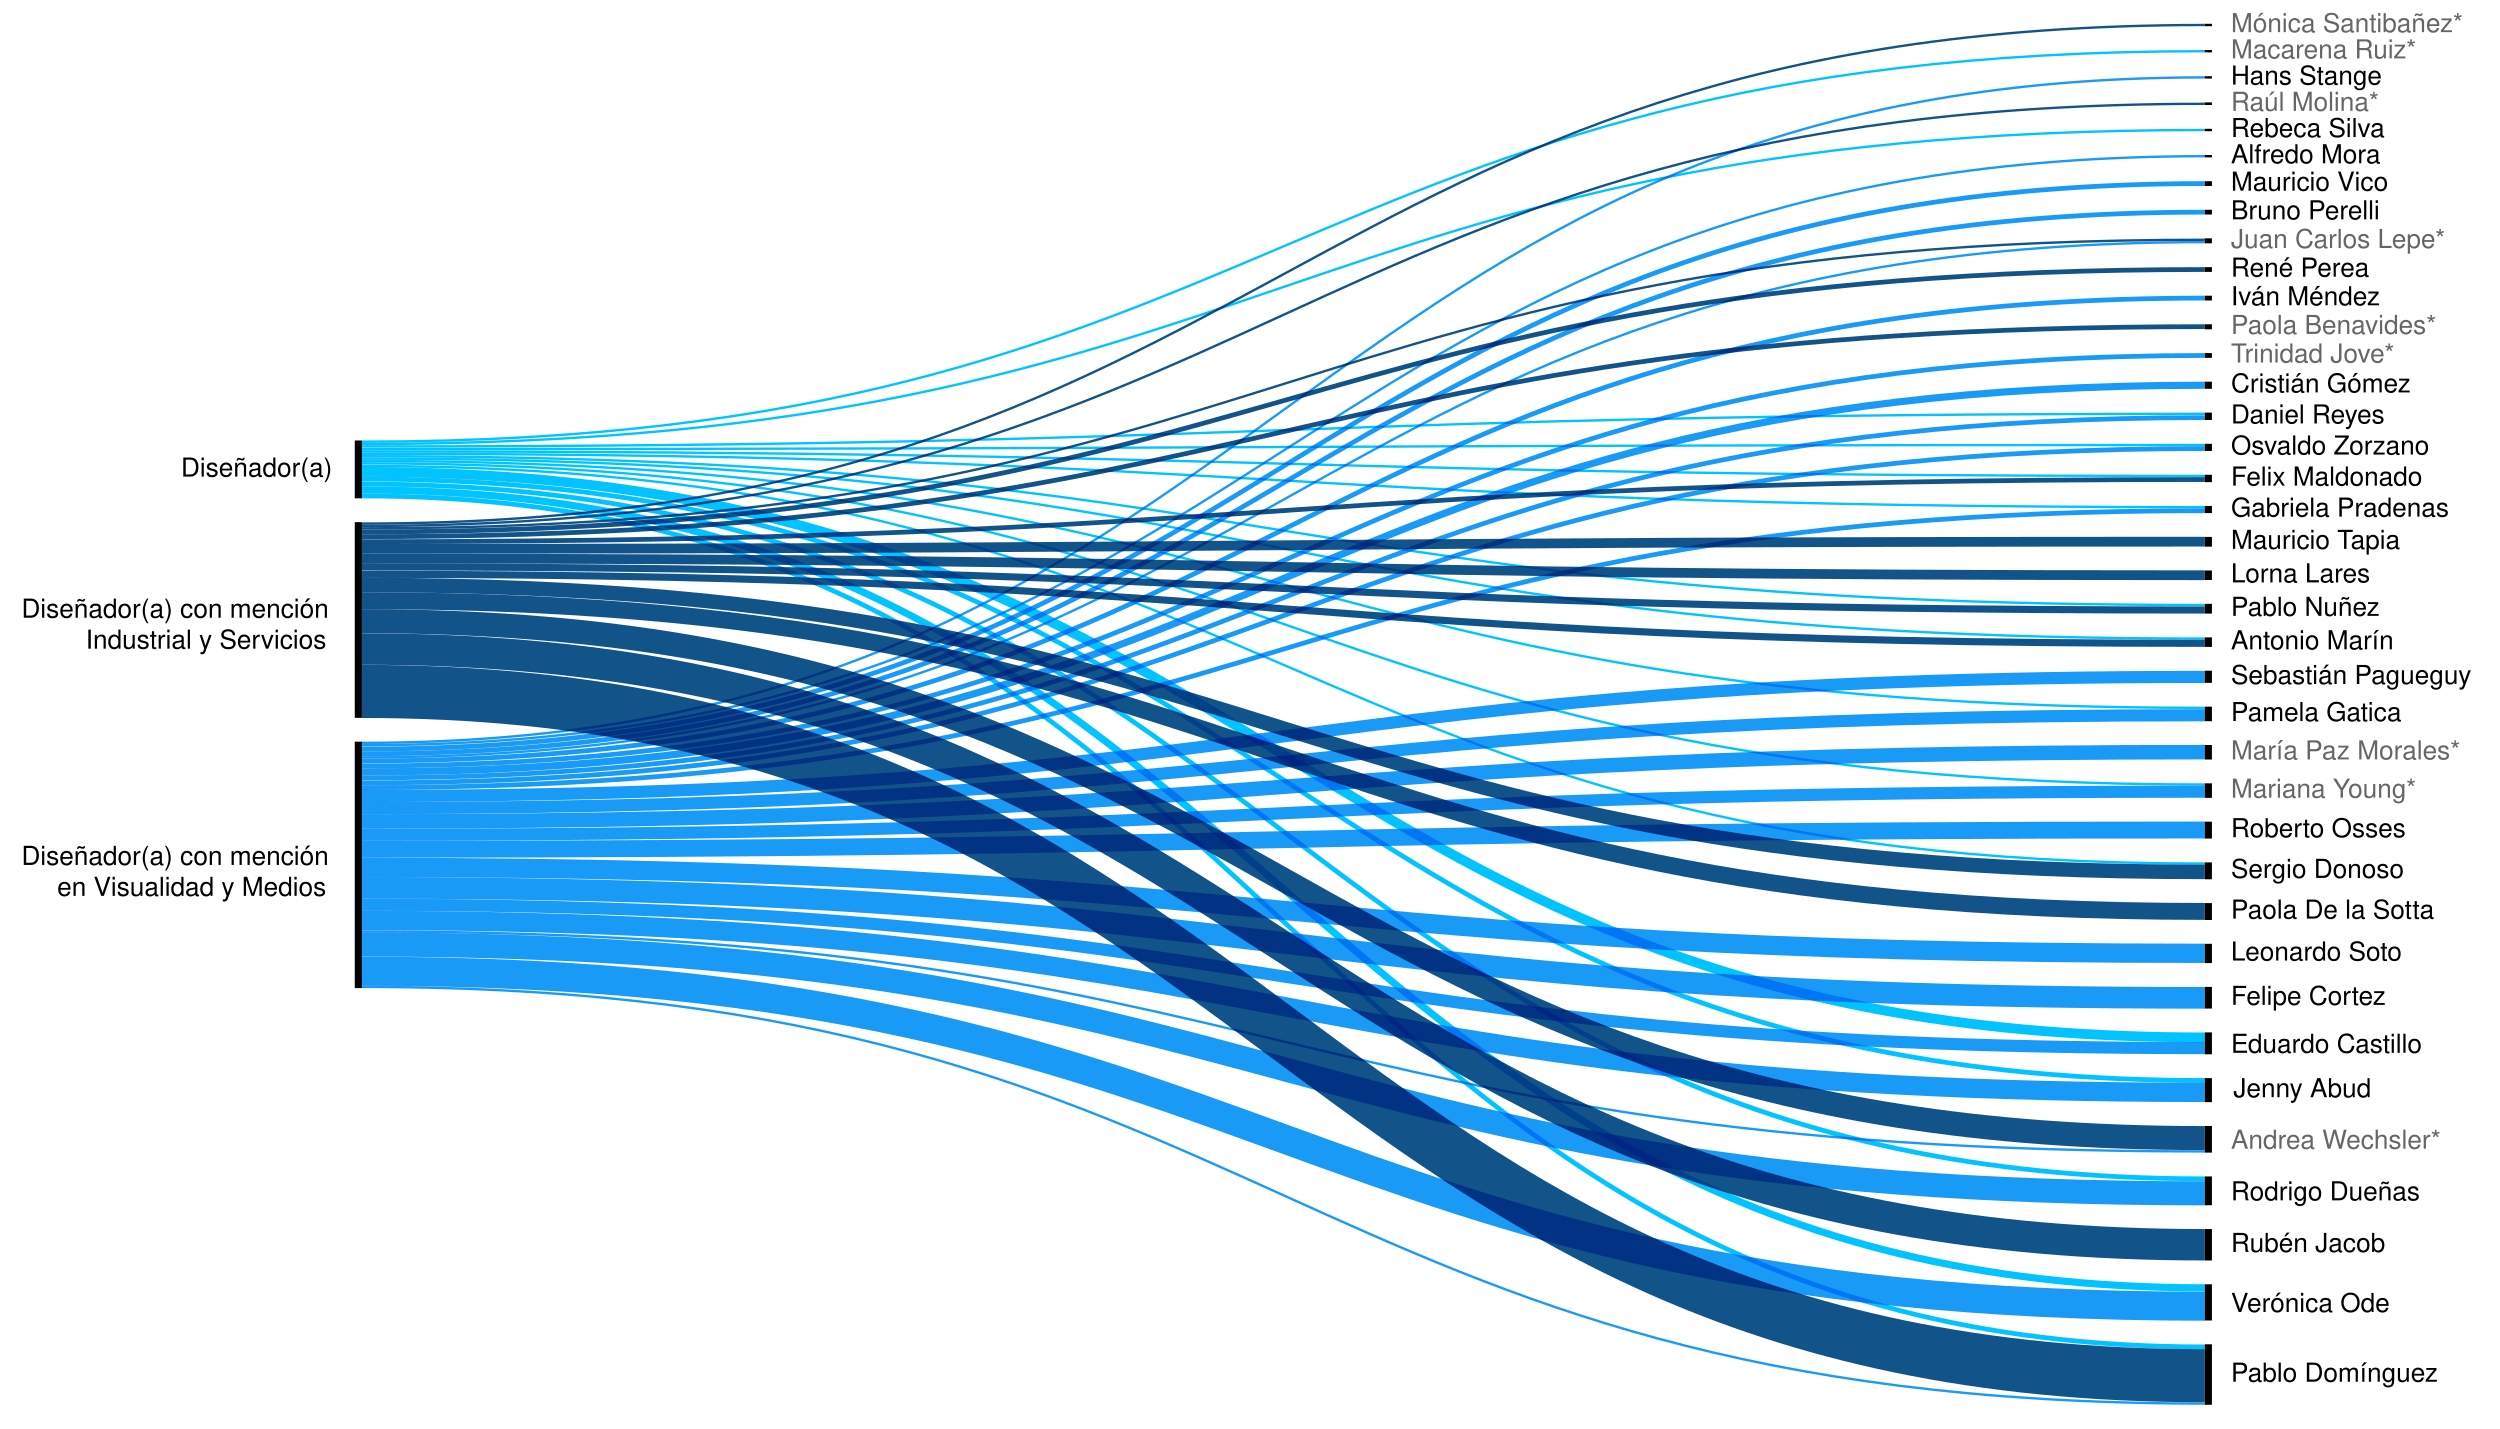
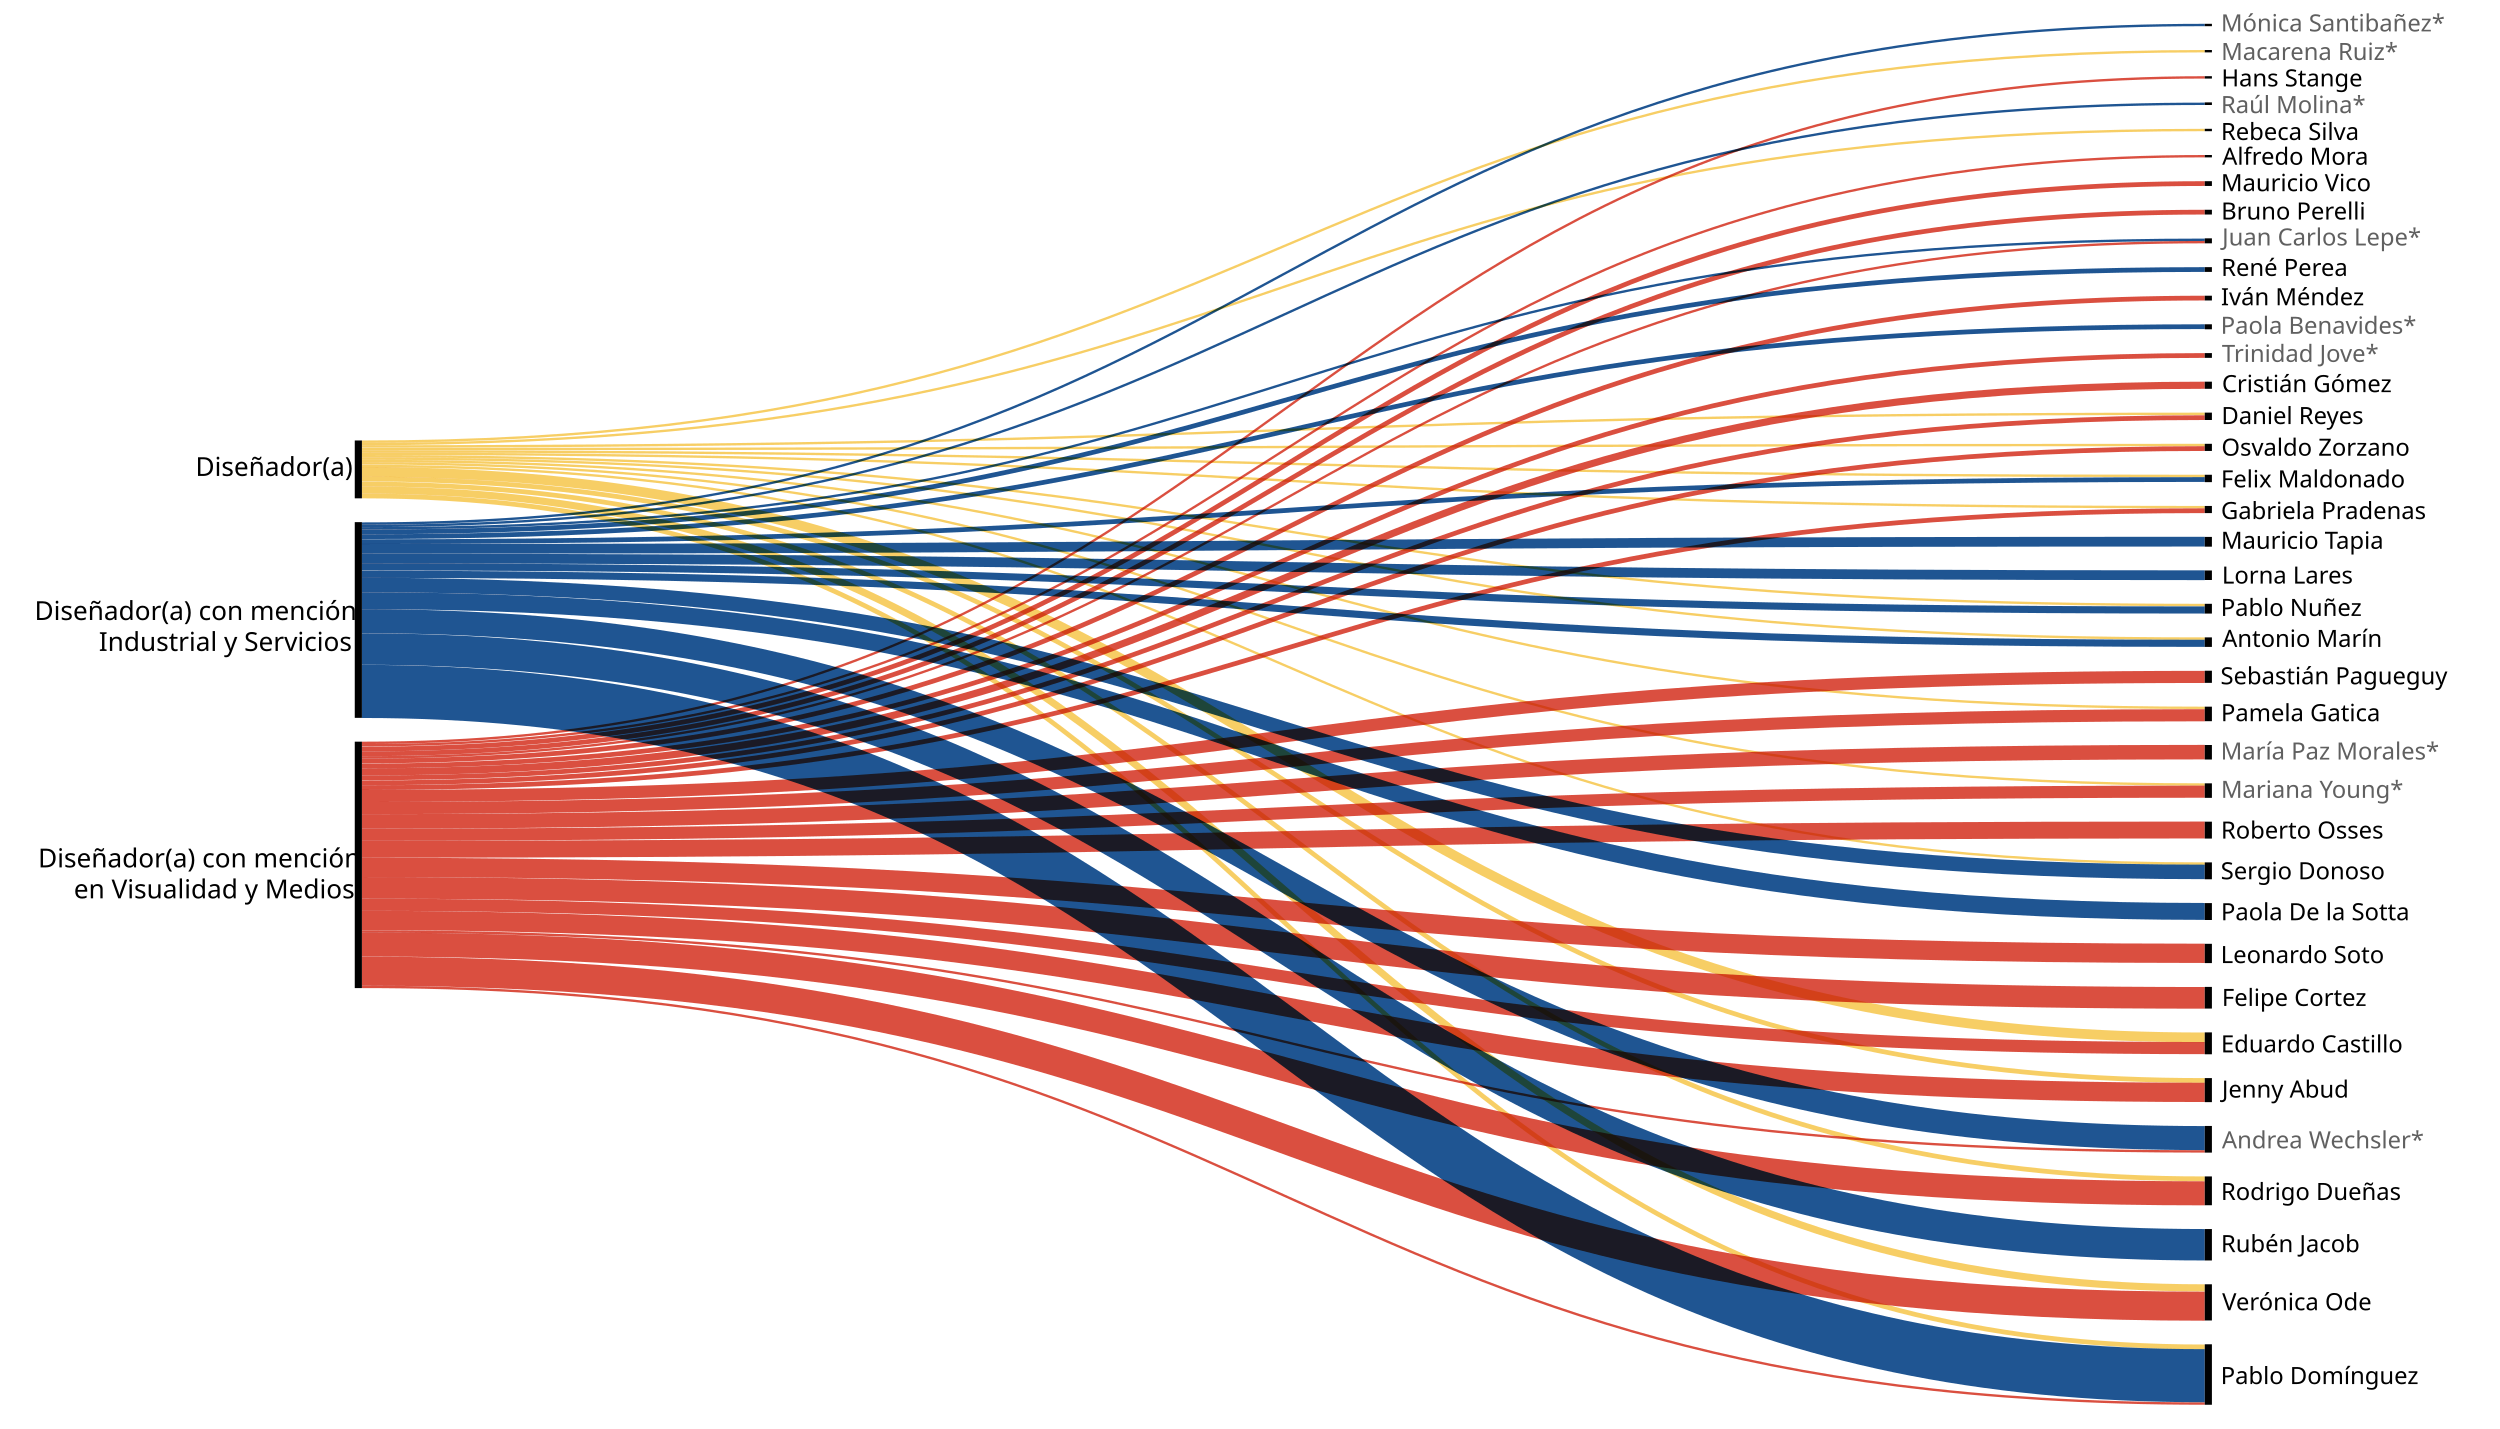
- <svg xmlns="http://www.w3.org/2000/svg" version="1.2" viewBox="0 0 1050 600">
-   <style>
- 		tspan { white-space:pre } 
- 		.s0 { fill: #000000 } 
- 		.s1 { mix-blend-mode: multiply;fill: none;stroke: #189af6;stroke-width: 9.1 } 
- 		.s2 { mix-blend-mode: multiply;fill: none;stroke: #189af6;stroke-width: 2 } 
- 		.s3 { mix-blend-mode: multiply;fill: none;stroke: #00c3ff;stroke-width: 3 } 
- 		.s4 { mix-blend-mode: multiply;fill: none;stroke: #125389;stroke-width: 4.1 } 
- 		.s5 { mix-blend-mode: multiply;fill: none;stroke: #189af6;stroke-width: 3 } 
- 		.s6 { mix-blend-mode: multiply;fill: none;stroke: #189af6;stroke-width: 1 } 
- 		.s7 { mix-blend-mode: multiply;fill: none;stroke: #189af6;stroke-width: 7.1 } 
- 		.s8 { mix-blend-mode: multiply;fill: none;stroke: #125389;stroke-width: 22.3 } 
- 		.s9 { mix-blend-mode: multiply;fill: none;stroke: #125389;stroke-width: 13.2 } 
- 		.s10 { mix-blend-mode: multiply;fill: none;stroke: #125389;stroke-width: 10.1 } 
- 		.s11 { mix-blend-mode: multiply;fill: none;stroke: #125389;stroke-width: 6.1 } 
- 		.s12 { mix-blend-mode: multiply;fill: none;stroke: #189af6;stroke-width: 12.2 } 
- 		.s13 { mix-blend-mode: multiply;fill: none;stroke: #189af6;stroke-width: 5.1 } 
- 		.s14 { mix-blend-mode: multiply;fill: none;stroke: #189af6;stroke-width: 10.1 } 
- 		.s15 { mix-blend-mode: multiply;fill: none;stroke: #00c3ff;stroke-width: 4.1 } 
- 		.s16 { mix-blend-mode: multiply;fill: none;stroke: #189af6;stroke-width: 8.1 } 
- 		.s17 { mix-blend-mode: multiply;fill: none;stroke: #00c3ff;stroke-width: 2 } 
- 		.s18 { mix-blend-mode: multiply;fill: none;stroke: #00c3ff;stroke-width: 1 } 
- 		.s19 { mix-blend-mode: multiply;fill: none;stroke: #125389;stroke-width: 3 } 
- 		.s20 { mix-blend-mode: multiply;fill: none;stroke: #125389;stroke-width: 7.1 } 
- 		.s21 { mix-blend-mode: multiply;fill: none;stroke: #189af6;stroke-width: 6.1 } 
- 		.s22 { mix-blend-mode: multiply;fill: none;stroke: #125389;stroke-width: 1 } 
- 		.s23 { mix-blend-mode: multiply;fill: none;stroke: #125389;stroke-width: 2 } 
- 		.t24 { font-size: 11px;fill: #000000;font-family: Helvetica, Arial, sans-serif } 
- 		.asterisco {fill: #666666; } 
- 	</style>
-   <g id="visualization">
-     <g>
-       <path class="s0" d="m926 10h3v1h-3z" />
-       <path class="s0" d="m926 21h3v1h-3z" />
-       <path class="s0" d="m926 32h3v1h-3z" />
-       <path class="s0" d="m926 43h3v1.1h-3z" />
-       <path class="s0" d="m926 54.1h3v1h-3z" />
-       <path class="s0" d="m926 65.1h3v1h-3z" />
-       <path class="s0" d="m926 76.1h3v2h-3z" />
-       <path class="s0" d="m926 88.1h3v2h-3z" />
-       <path class="s0" d="m926 100.1h3v2.1h-3z" />
-       <path class="s0" d="m926 112.2h3v2h-3z" />
-       <path class="s0" d="m926 124.2h3v2h-3z" />
-       <path class="s0" d="m926 136.2h3v2.1h-3z" />
-       <path class="s0" d="m926 148.3h3v2h-3z" />
-       <path class="s0" d="m926 160.3h3v3h-3z" />
-       <path class="s0" d="m926 173.3h3v3.1h-3z" />
-       <path class="s0" d="m926 186.4h3v3h-3z" />
-       <path class="s0" d="m926 199.4h3v3.1h-3z" />
-       <path class="s0" d="m926 212.5h3v3h-3z" />
-       <path class="s0" d="m926 225.5h3v4.1h-3z" />
-       <path class="s0" d="m926 239.6h3v4h-3z" />
-       <path class="s0" d="m926 253.6h3v4.1h-3z" />
-       <path class="s0" d="m926 267.7h3v4h-3z" />
-       <path class="s0" d="m926 281.7h3v5.1h-3z" />
-       <path class="s0" d="m926 296.8h3v6.1h-3z" />
-       <path class="s0" d="m926 312.9h3v6.1h-3z" />
-       <path class="s0" d="m926 329h3v6.1h-3z" />
-       <path class="s0" d="m926 345.1h3v7.1h-3z" />
-       <path class="s0" d="m926 362.2h3v7.1h-3z" />
-       <path class="s0" d="m926 379.3h3v7.1h-3z" />
-       <path class="s0" d="m926 396.4h3v8.1h-3z" />
-       <path class="s0" d="m926 414.5h3v9.1h-3z" />
-       <path class="s0" d="m926 433.6h3v9.2h-3z" />
-       <path class="s0" d="m926 452.8h3v10.1h-3z" />
-       <path class="s0" d="m926 472.9h3v11.2h-3z" />
-       <path class="s0" d="m926 494.1h3v12.1h-3z" />
-       <path class="s0" d="m926 516.2h3v13.2h-3z" />
-       <path class="s0" d="m926 539.4h3v15.2h-3z" />
-       <path class="s0" d="m149 185h3v24.3h-3z" />
-       <path class="s0" d="m926 564.6h3v25.4h-3z" />
-       <path class="s0" d="m149 219.3h3v82.2h-3z" />
-       <path class="s0" d="m149 311.5h3v103.5h-3z" />
-     </g>
-     <g>
+ <svg xmlns="http://www.w3.org/2000/svg" version="1.1" viewBox="0 0 1050 600">
+   <defs>
+     <style>
+       .st0, .st1, .st2, .st3, .st4, .st5, .st6, .st7, .st8, .st9, .st10, .st11, .st12, .st13, .st14, .st15, .st16, .st17, .st18, .st19, .st20, .st21, .st22, .st23, .st24, .st25, .st26 {
+         isolation: isolate;
+       }
+ 
+       .st0, .st1, .st2, .st3, .st4, .st5, .st6, .st7, .st8, .st9, .st10, .st11, .st12, .st14, .st16, .st17, .st18, .st19, .st21, .st22, .st23, .st24, .st25, .st26 {
+         mix-blend-mode: multiply;
+       }
+ 
+       .st0, .st1, .st2, .st3, .st4, .st5, .st6, .st7, .st8, .st9, .st10, .st11, .st12, .st16, .st17, .st18, .st19, .st21, .st22, .st23, .st24, .st25, .st26 {
+         fill: none;
+         stroke-miterlimit: 10;
+       }
+ 
+       .st0, .st1, .st2, .st18, .st19, .st21, .st22, .st24, .st26 {
+         stroke: #1f5592;
+       }
+ 
+       .st0, .st4, .st12 {
+         stroke-width: 3px;
+       }
+ 
+       .st1, .st11 {
+         stroke-width: 4.1px;
+       }
+ 
+       .st2, .st3 {
+         stroke-width: 6.1px;
+       }
+ 
+       .st3, .st4, .st5, .st6, .st7, .st8, .st9, .st10, .st17, .st25 {
+         stroke: #da4f40;
+       }
+ 
+       .st27 {
+         fill: #606060;
+       }
+ 
+       .st27, .st13, .st20, .st28, .st29 {
+         font-family: Timeless-Normal, Timeless;
+       }
+ 
+       .st27, .st20, .st29 {
+         font-size: 10px;
+       }
+ 
+       .st5, .st21 {
+         stroke-width: 10.1px;
+       }
+ 
+       .st6 {
+         stroke-width: 8.1px;
+       }
+ 
+       .st7 {
+         stroke-width: 5.1px;
+       }
+ 
+       .st8 {
+         stroke-width: 12.2px;
+       }
+ 
+       .st9 {
+         stroke-width: 9.1px;
+       }
+ 
+       .st10, .st18 {
+         stroke-width: 7.1px;
+       }
+ 
+       .st11, .st12, .st16, .st23 {
+         stroke: #f7ce65;
+       }
+ 
+       .st13, .st28 {
+         font-size: 11px;
+       }
+ 
+       .st30 {
+         fill: #f7ce65;
+       }
+ 
+       .st17, .st23, .st26 {
+         stroke-width: 2px;
+       }
+ 
+       .st19 {
+         stroke-width: 13.2px;
+       }
+ 
+       .st22 {
+         stroke-width: 22.3px;
+       }
+ 
+       .st31 {
+         fill: #da4f40;
+       }
+ 
+       .st32 {
+         fill: #1f5592;
+       }
+ 
+       .st33 {
+         fill: #008456;
+       }
+     </style>
+   </defs>
+   <g class="st15">
+     <g id="Capa_1">
      <g>
-         <path class="s1" d="m152 372.9c387 0 387 46.2 774 46.2" />
-       </g>
-       <g>
-         <path class="s2" d="m152 314.6c387 0 387-237.5 774-237.5" />
-       </g>
-       <g>
-         <path class="s3" d="m152 205.8c387 0 387 335.1 774 335.1" />
-       </g>
-       <g>
-         <path class="s4" d="m152 230.5c387 0 387-3 774-3" />
-       </g>
-       <g>
-         <path class="s4" d="m152 234.6c387 0 387 7 774 7" />
-       </g>
-       <g>
-         <path class="s5" d="m152 324.2c387 0 387-162.4 774-162.4" />
-       </g>
-       <g>
-         <path class="s6" d="m152 414.5c387 0 387 175 774 175" />
-       </g>
-       <g>
-         <path class="s7" d="m152 356.7c387 0 387-8.1 774-8.1" />
-       </g>
-       <g>
-         <path class="s8" d="m152 290.4c387 0 387 287.4 774 287.4" />
-       </g>
-       <g>
-         <path class="s9" d="m152 272.6c387 0 387 250.2 774 250.2" />
-       </g>
-       <g>
-         <path class="s10" d="m152 260.9c387 0 387 217.1 774 217.1" />
-       </g>
-       <g>
-         <path class="s11" d="m152 245.7c387 0 387 120.5 774 120.5" />
-       </g>
-       <g>
-         <path class="s12" d="m152 407.9c387 0 387 140.7 774 140.7" />
-       </g>
-       <g>
-         <path class="s13" d="m152 380c387 0 387 60.2 774 60.2" />
-       </g>
-       <g>
-         <path class="s14" d="m152 396.7c387 0 387 104.5 774 104.5" />
-       </g>
-       <g>
-         <path class="s15" d="m152 198.2c387 0 387 237.5 774 237.5" />
-       </g>
-       <g>
-         <path class="s16" d="m152 386.6c387 0 387 72.2 774 72.2" />
-       </g>
-       <g>
-         <path class="s2" d="m152 316.6c387 0 387-227.5 774-227.5" />
-       </g>
-       <g>
-         <path class="s17" d="m152 201.2c387 0 387 252.6 774 252.6" />
-       </g>
-       <g>
-         <path class="s18" d="m152 187.5c387 0 387-13.7 774-13.7" />
-       </g>
-       <g>
-         <path class="s17" d="m152 208.3c387 0 387 357.4 774 357.4" />
-       </g>
-       <g>
-         <path class="s6" d="m152 318.1c387 0 387-216.4 774-216.4" />
-       </g>
-       <g>
-         <path class="s19" d="m152 238.1c387 0 387 18.1 774 18.1" />
-       </g>
-       <g>
-         <path class="s18" d="m152 191.6c387 0 387 62.5 774 62.5" />
-       </g>
-       <g>
-         <path class="s20" d="m152 252.3c387 0 387 130.5 774 130.5" />
-       </g>
-       <g>
-         <path class="s2" d="m152 328.8c387 0 387-140.4 774-140.4" />
-       </g>
-       <g>
-         <path class="s13" d="m152 339.4c387 0 387-39 774-39" />
-       </g>
-       <g>
-         <path class="s16" d="m152 364.3c387 0 387 36.1 774 36.1" />
-       </g>
-       <g>
-         <path class="s18" d="m152 193.6c387 0 387 103.7 774 103.7" />
-       </g>
-       <g>
-         <path class="s21" d="m152 345c387 0 387-29.1 774-29.1" />
-       </g>
-       <g>
-         <path class="s2" d="m152 326.7c387 0 387-151.3 774-151.3" />
-       </g>
-       <g>
-         <path class="s22" d="m152 221.9c387 0 387-121.2 774-121.2" />
-       </g>
-       <g>
-         <path class="s17" d="m152 203.3c387 0 387 291.8 774 291.8" />
-       </g>
-       <g>
-         <path class="s22" d="m152 219.9c387 0 387-209.4 774-209.4" />
-       </g>
-       <g>
-         <path class="s13" d="m152 350.6c387 0 387-18.1 774-18.1" />
-       </g>
-       <g>
-         <path class="s18" d="m152 185.5c387 0 387-164 774-164" />
-       </g>
-       <g>
-         <path class="s6" d="m152 312c387 0 387-279.5 774-279.5" />
-       </g>
-       <g>
-         <path class="s23" d="m152 227.5c387 0 387-26.1 774-26.1" />
-       </g>
-       <g>
-         <path class="s13" d="m152 334.3c387 0 387-50 774-50" />
-       </g>
-       <g>
-         <path class="s18" d="m152 188.6c387 0 387-1.7 774-1.7" />
-       </g>
-       <g>
-         <path class="s18" d="m152 190.6c387 0 387 22.4 774 22.4" />
-       </g>
-       <g>
-         <path class="s22" d="m152 220.9c387 0 387-177.3 774-177.3" />
-       </g>
-       <g>
-         <path class="s2" d="m152 330.8c387 0 387-116.3 774-116.3" />
-       </g>
-       <g>
-         <path class="s18" d="m152 194.6c387 0 387 134.9 774 134.9" />
-       </g>
-       <g>
-         <path class="s23" d="m152 223.4c387 0 387-110.2 774-110.2" />
-       </g>
-       <g>
-         <path class="s18" d="m152 189.6c387 0 387 10.3 774 10.3" />
-       </g>
-       <g>
-         <path class="s6" d="m152 391.2c387 0 387 92.4 774 92.4" />
-       </g>
-       <g>
-         <path class="s2" d="m152 319.6c387 0 387-194.4 774-194.4" />
-       </g>
-       <g>
-         <path class="s19" d="m152 241.2c387 0 387 29 774 29" />
-       </g>
-       <g>
-         <path class="s18" d="m152 192.6c387 0 387 75.6 774 75.6" />
-       </g>
-       <g>
-         <path class="s23" d="m152 225.4c387 0 387-88.2 774-88.2" />
-       </g>
-       <g>
-         <path class="s2" d="m152 321.7c387 0 387-172.4 774-172.4" />
-       </g>
-       <g>
-         <path class="s18" d="m152 195.7c387 0 387 167 774 167" />
-       </g>
-       <g>
-         <path class="s18" d="m152 186.5c387 0 387-131.9 774-131.9" />
-       </g>
-       <g>
-         <path class="s6" d="m152 313c387 0 387-247.4 774-247.4" />
-       </g>
-     </g>
-     <g id="profes" class="t24">
-       <text id="Mónica Santibañez*" style="transform: matrix(1, 0, 0, 1, 937, 13.507);" class="asterisco">Mónica Santibañez*</text>
-       <text id="Macarena Ruiz*" style="transform: matrix(1, 0, 0, 1, 937, 24.522);" class="asterisco">
-                     Macarena Ruiz*
-                 </text>
-       <text id="Hans Stange" style="transform: matrix(1, 0, 0, 1, 937, 35.536);">
-                     Hans Stange
-                 </text>
-       <text id="Raúl Molina*" style="transform: matrix(1, 0, 0, 1, 937, 46.551);" class="asterisco">
-                     Raúl Molina*
-                 </text>
-       <text id="Rebeca Silva" style="transform: matrix(1, 0, 0, 1, 937, 57.565);">
-                     Rebeca Silva
-                 </text>
-       <text id="Alfredo Mora" style="transform: matrix(1, 0, 0, 1, 937, 68.58);">
-                     Alfredo Mora
-                 </text>
-       <text id="Mauricio Vico" style="transform: matrix(1, 0, 0, 1, 937, 80.101);">
-                     Mauricio Vico
-                 </text>
-       <text id="Bruno Perelli" style="transform: matrix(1, 0, 0, 1, 937, 92.13);">
-                     Bruno Perelli
-                 </text>
-       <text id="Juan Carlos Lepe*" style="transform: matrix(1, 0, 0, 1, 937, 104.159);" class="asterisco">
-                     Juan Carlos Lepe*
-                 </text>
-       <text id="René Perea" style="transform: matrix(1, 0, 0, 1, 937, 116.188);">
-                     René Perea
-                 </text>
-       <text id="Iván Méndez" style="transform: matrix(1, 0, 0, 1, 937, 128.217);">
-                     Iván Méndez
-                 </text>
-       <text id="Paola Benavides*" style="transform: matrix(1, 0, 0, 1, 937, 140.246);" class="asterisco">
-                     Paola Benavides*
-                 </text>
-       <text id="Trinidad Jove*" style="transform: matrix(1, 0, 0, 1, 937, 152.275);" class="asterisco">
-                     Trinidad Jove*
-                 </text>
-       <text id="Cristián Gómez" style="transform: matrix(1, 0, 0, 1, 937, 164.811);">
-                     Cristián Gómez
-                 </text>
-       <text id="Daniel Reyes" style="transform: matrix(1, 0, 0, 1, 937, 177.855);">
-                     Daniel Reyes
-                 </text>
-       <text id="Osvaldo Zorzano" style="transform: matrix(1, 0, 0, 1, 937, 190.898);">
-                     Osvaldo Zorzano
-                 </text>
-       <text id="Felix Maldonado" style="transform: matrix(1, 0, 0, 1, 937, 203.942);">
-                     Felix Maldonado
-                 </text>
-       <text id="Gabriela Pradenas" style="transform: matrix(1, 0, 0, 1, 937, 216.985);">
-                     Gabriela Pradenas
-                 </text>
-       <text id="Mauricio Tapia" style="transform: matrix(1, 0, 0, 1, 937, 230.536);">
-                     Mauricio Tapia
-                 </text>
-       <text id="Lorna Lares" style="transform: matrix(1, 0, 0, 1, 937, 244.594);">
-                     Lorna Lares
-                 </text>
-       <text id="Pablo Nuñez" style="transform: matrix(1, 0, 0, 1, 937, 258.652);">
-                     Pablo Nuñez
-                 </text>
-       <text id="Antonio Marín" style="transform: matrix(1, 0, 0, 1, 937, 272.71);">
-                     Antonio Marín
-                 </text>
-       <text id="Sebastián Pagueguy" style="transform: matrix(1, 0, 0, 1, 937, 287.275);">
-                     Sebastián Pagueguy
-                 </text>
-       <text id="Pamela Gatica" style="transform: matrix(1, 0, 0, 1, 937, 302.855);">
-                     Pamela Gatica
-                 </text>
-       <text id="María Paz Morales*" style="transform: matrix(1, 0, 0, 1, 937, 318.942);" class="asterisco">
-                     María Paz Morales*
-                 </text>
-       <text id="Mariana Young*" style="transform: matrix(1, 0, 0, 1, 937, 335.029);" class="asterisco">
-                     Mariana Young*
-                 </text>
-       <text id="Roberto Osses" style="transform: matrix(1, 0, 0, 1, 937, 351.623);">
-                     Roberto Osses
-                 </text>
-       <text id="Sergio Donoso" style="transform: matrix(1, 0, 0, 1, 937, 368.725);">
-                     Sergio Donoso
-                 </text>
-       <text id="Paola De la Sotta" style="transform: matrix(1, 0, 0, 1, 937, 385.826);">
-                     Paola De la Sotta
-                 </text>
-       <text id="Leonardo Soto" style="transform: matrix(1, 0, 0, 1, 937, 403.435);">
-                     Leonardo Soto
-                 </text>
-       <text id="Felipe Cortez" style="transform: matrix(1, 0, 0, 1, 937, 422.058);">
-                     Felipe Cortez
-                 </text>
-       <text id="Eduardo Castillo" style="transform: matrix(1, 0, 0, 1, 937, 442.188);">
-                     Eduardo Castillo
-                 </text>
-       <text id="Jenny Abud" style="transform: matrix(1, 0, 0, 1, 938, 460.826);">
-                     Jenny Abud
-                 </text>
-       <text id="Andrea Wechsler*" style="transform: matrix(1, 0, 0, 1, 937, 482.478);" class="asterisco">
-                     Andrea Wechsler*
-                 </text>
-       <text id="Rodrigo Dueñas" style="transform: matrix(1, 0, 0, 1, 937, 504.145);">
-                     Rodrigo Dueñas
-                 </text>
-       <text id="Rubén Jacob" style="transform: matrix(1, 0, 0, 1, 937, 525.826);">
-                     Rubén Jacob
-                 </text>
-       <text id="Verónica Ode" style="transform: matrix(1, 0, 0, 1, 937, 551.029);">
-                     Verónica Ode
-                 </text>
-       <text id="Pablo Domínguez" style="transform: matrix(1, 0, 0, 1, 937, 580.319);">
-                     Pablo Domínguez
-                 </text>
-     </g>
-     <g id="titulos" class="t24">
-       <text id="Diseñador/a" style="transform: matrix(1, 0, 0, 1, 139, 200.174);">
-         <tspan x="-63" y="0">Diseñador(a)</tspan>
+         <path d="M926,10h3v1h-3v-1Z" />
+         <path d="M926,21h3v1h-3v-1Z" />
+         <path d="M926,32h3v1h-3v-1Z" />
+         <path d="M926,43h3v1.1h-3v-1.1Z" />
+         <path d="M926,54.1h3v1h-3v-1Z" />
+         <path d="M926,65.1h3v1h-3v-1Z" />
+         <path d="M926,76.1h3v2h-3v-2Z" />
+         <path d="M926,88.1h3v2h-3v-2Z" />
+         <path d="M926,100.1h3v2.1h-3v-2.1Z" />
+         <path d="M926,112.2h3v2h-3v-2Z" />
+         <path d="M926,124.2h3v2h-3v-2Z" />
+         <path d="M926,136.2h3v2.1h-3v-2.1Z" />
+         <path d="M926,148.3h3v2h-3v-2Z" />
+         <path d="M926,160.3h3v3h-3v-3Z" />
+         <path d="M926,173.3h3v3.1h-3v-3.1Z" />
+         <path d="M926,186.4h3v3h-3v-3Z" />
+         <path d="M926,199.4h3v3.1h-3v-3.1Z" />
+         <path d="M926,212.5h3v3h-3v-3Z" />
+         <path d="M926,225.5h3v4.1h-3v-4.1Z" />
+         <path d="M926,239.6h3v4h-3v-4Z" />
+         <path d="M926,253.6h3v4.1h-3v-4.1Z" />
+         <path d="M926,267.7h3v4h-3v-4Z" />
+         <path d="M926,281.7h3v5.1h-3v-5.1Z" />
+         <path d="M926,296.8h3v6.1h-3v-6.1Z" />
+         <path d="M926,312.9h3v6.1h-3v-6.1Z" />
+         <path d="M926,329h3v6.1h-3v-6.1Z" />
+         <path d="M926,345.1h3v7.1h-3v-7.1Z" />
+         <path d="M926,362.2h3v7.1h-3v-7.1Z" />
+         <path d="M926,379.3h3v7.1h-3v-7.1Z" />
+         <path d="M926,396.4h3v8.1h-3v-8.1Z" />
+         <path d="M926,414.5h3v9.1h-3v-9.1Z" />
+         <path d="M926,433.6h3v9.2h-3v-9.2Z" />
+         <path d="M926,452.8h3v10.1h-3v-10.1Z" />
+         <path d="M926,472.9h3v11.2h-3v-11.2Z" />
+         <path d="M926,494.1h3v12.1h-3v-12.1Z" />
+         <path d="M926,516.2h3v13.2h-3v-13.2Z" />
+         <path d="M926,539.4h3v15.2h-3v-15.2Z" />
+         <path d="M149,185h3v24.3h-3v-24.3Z" />
+         <path d="M926,564.6h3v25.4h-3v-25.4Z" />
+         <path d="M149,219.3h3v82.2h-3v-82.2Z" />
+         <path d="M149,311.5h3v103.5h-3v-103.5Z" />
+       </g>
+       <g class="st14">
+         <path class="st9" d="M152,372.9c387,0,387,46.2,774,46.2" />
+       </g>
+       <g class="st14">
+         <path class="st17" d="M152,314.6c387,0,387-237.5,774-237.5" />
+       </g>
+       <g class="st14">
+         <path class="st12" d="M152,205.8c387,0,387,335.1,774,335.1" />
+       </g>
+       <g class="st14">
+         <path class="st1" d="M152,230.5c387,0,387-3,774-3" />
+       </g>
+       <g class="st14">
+         <path class="st1" d="M152,234.6c387,0,387,7,774,7" />
+       </g>
+       <g class="st14">
+         <path class="st4" d="M152,324.2c387,0,387-162.4,774-162.4" />
+       </g>
+       <g class="st14">
+         <path class="st25" d="M152,414.5c387,0,387,175,774,175" />
+       </g>
+       <g class="st14">
+         <path class="st10" d="M152,356.7c387,0,387-8.1,774-8.1" />
+       </g>
+       <g class="st14">
+         <path class="st22" d="M152,290.4c387,0,387,287.4,774,287.4" />
+       </g>
+       <g class="st14">
+         <path class="st19" d="M152,272.6c387,0,387,250.2,774,250.2" />
+       </g>
+       <g class="st14">
+         <path class="st21" d="M152,260.9c387,0,387,217.1,774,217.1" />
+       </g>
+       <g class="st14">
+         <path class="st2" d="M152,245.7c387,0,387,120.5,774,120.5" />
+       </g>
+       <g class="st14">
+         <path class="st8" d="M152,407.9c387,0,387,140.7,774,140.7" />
+       </g>
+       <g class="st14">
+         <path class="st7" d="M152,380c387,0,387,60.2,774,60.2" />
+       </g>
+       <g class="st14">
+         <path class="st5" d="M152,396.7c387,0,387,104.5,774,104.5" />
+       </g>
+       <g class="st14">
+         <path class="st11" d="M152,198.2c387,0,387,237.5,774,237.5" />
+       </g>
+       <g class="st14">
+         <path class="st6" d="M152,386.6c387,0,387,72.2,774,72.2" />
+       </g>
+       <g class="st14">
+         <path class="st17" d="M152,316.6c387,0,387-227.5,774-227.5" />
+       </g>
+       <g class="st14">
+         <path class="st23" d="M152,201.2c387,0,387,252.6,774,252.6" />
+       </g>
+       <path class="st16" d="M152,187.5c387,0,387-13.7,774-13.7" />
+       <g class="st14">
+         <path class="st23" d="M152,208.3c387,0,387,357.4,774,357.4" />
+       </g>
+       <path class="st25" d="M152,318.1c387,0,387-216.4,774-216.4" />
+       <g class="st14">
+         <path class="st0" d="M152,238.1c387,0,387,18.1,774,18.1" />
+       </g>
+       <path class="st16" d="M152,191.6c387,0,387,62.5,774,62.5" />
+       <g class="st14">
+         <path class="st18" d="M152,252.3c387,0,387,130.5,774,130.5" />
+       </g>
+       <g class="st14">
+         <path class="st17" d="M152,328.8c387,0,387-140.4,774-140.4" />
+       </g>
+       <g class="st14">
+         <path class="st7" d="M152,339.4c387,0,387-39,774-39" />
+       </g>
+       <g class="st14">
+         <path class="st6" d="M152,364.3c387,0,387,36.1,774,36.1" />
+       </g>
+       <path class="st16" d="M152,193.6c387,0,387,103.7,774,103.7" />
+       <g class="st14">
+         <path class="st3" d="M152,345c387,0,387-29.1,774-29.1" />
+       </g>
+       <g class="st14">
+         <path class="st17" d="M152,326.7c387,0,387-151.3,774-151.3" />
+       </g>
+       <path class="st24" d="M152,221.9c387,0,387-121.2,774-121.2" />
+       <g class="st14">
+         <path class="st23" d="M152,203.3c387,0,387,291.8,774,291.8" />
+       </g>
+       <path class="st24" d="M152,219.9c387,0,387-209.4,774-209.4" />
+       <g class="st14">
+         <path class="st7" d="M152,350.6c387,0,387-18.1,774-18.1" />
+       </g>
+       <path class="st16" d="M152,185.5c387,0,387-164,774-164" />
+       <path class="st25" d="M152,312c387,0,387-279.5,774-279.5" />
+       <g class="st14">
+         <path class="st26" d="M152,227.5c387,0,387-26.1,774-26.1" />
+       </g>
+       <g class="st14">
+         <path class="st7" d="M152,334.3c387,0,387-50,774-50" />
+       </g>
+       <path class="st16" d="M152,188.6c387,0,387-1.7,774-1.7" />
+       <path class="st16" d="M152,190.6c387,0,387,22.4,774,22.4" />
+       <path class="st24" d="M152,220.9c387,0,387-177.3,774-177.3" />
+       <g class="st14">
+         <path class="st17" d="M152,330.8c387,0,387-116.3,774-116.3" />
+       </g>
+       <path class="st16" d="M152,194.6c387,0,387,134.9,774,134.9" />
+       <g class="st14">
+         <path class="st26" d="M152,223.4c387,0,387-110.2,774-110.2" />
+       </g>
+       <path class="st16" d="M152,189.6c387,0,387,10.3,774,10.3" />
+       <g class="st14">
+         <path class="st25" d="M152,391.2c387,0,387,92.4,774,92.4" />
+       </g>
+       <g class="st14">
+         <path class="st17" d="M152,319.6c387,0,387-194.4,774-194.4" />
+       </g>
+       <g class="st14">
+         <path class="st0" d="M152,241.2c387,0,387,29,774,29" />
+       </g>
+       <path class="st16" d="M152,192.6c387,0,387,75.6,774,75.6" />
+       <g class="st14">
+         <path class="st26" d="M152,225.4c387,0,387-88.2,774-88.2" />
+       </g>
+       <g class="st14">
+         <path class="st17" d="M152,321.7c387,0,387-172.4,774-172.4" />
+       </g>
+       <path class="st16" d="M152,195.7c387,0,387,167,774,167" />
+       <path class="st16" d="M152,186.5c387,0,387-131.9,774-131.9" />
+       <path class="st25" d="M152,313c387,0,387-247.4,774-247.4" />
+       <g id="Mónica_Santibañez_x2A_">
+         <text class="st27" transform="translate(932.8 13.2)">
+           <tspan x="0" y="0">Mónica Santibañez*</tspan>
+         </text>
+       </g>
+       <g id="Macarena_Ruiz_x2A_">
+         <text class="st27" transform="translate(932.9 25.2)">
+           <tspan x="0" y="0">Macarena Ruiz*</tspan>
+         </text>
+       </g>
+       <text id="Hans_Stange" class="st20" transform="translate(933 36.3)">
+         <tspan x="0" y="0">Hans Stange</tspan>
      </text>
-       <text id="Diseñador/a con mención Industri" style="transform: matrix(1, 0, 0, 1, 139, 259.435);">
-         <tspan x="-130" y="0">Diseñador(a) con mención</tspan>
-         <tspan y="0" class="t24" />
-         <tspan x="-103" y="13">Industrial y Servicios</tspan>
-       </text>
-       <text id="Diseñador/a con mención en Visua" style="transform: matrix(1, 0, 0, 1, 139, 363.261);">
-         <tspan x="-130" y="0">Diseñador(a) con mención</tspan>
-         <tspan y="0" class="t24" />
-         <tspan x="-115" y="13">en Visualidad y Medios</tspan>
-       </text>
+       <g id="Raúl_Molina_x2A_">
+         <text class="st27" transform="translate(932.8 47.5)">
+           <tspan x="0" y="0">Raúl Molina*</tspan>
+         </text>
+       </g>
+       <g id="Rebeca_Silva">
+         <text class="st29" transform="translate(932.8 58.8)">
+           <tspan x="0" y="0">Rebeca Silva</tspan>
+         </text>
+       </g>
+       <g id="Alfredo_Mora">
+         <text class="st29" transform="translate(933.3 69.2)">
+           <tspan x="0" y="0">Alfredo Mora</tspan>
+         </text>
+       </g>
+       <g id="Mauricio_Vico">
+         <text class="st29" transform="translate(932.8 80.3)">
+           <tspan x="0" y="0">Mauricio Vico</tspan>
+         </text>
+       </g>
+       <g id="Bruno_Perelli">
+         <text class="st29" transform="translate(932.9 92.2)">
+           <tspan x="0" y="0">Bruno Perelli</tspan>
+         </text>
+       </g>
+       <g id="Juan_Carlos_Lepe_x2A_">
+         <text class="st27" transform="translate(933.3 103.1)">
+           <tspan x="0" y="0">Juan Carlos Lepe*</tspan>
+         </text>
+       </g>
+       <g id="René_Perea">
+         <text class="st29" transform="translate(932.9 115.9)">
+           <tspan x="0" y="0">René Perea</tspan>
+         </text>
+       </g>
+       <g id="Iván_Méndez">
+         <text class="st29" transform="translate(932.8 128.2)">
+           <tspan x="0" y="0">Iván Méndez</tspan>
+         </text>
+       </g>
+       <g id="Paola_Benavides_x2A_">
+         <text class="st27" transform="translate(932.7 140.2)">
+           <tspan x="0" y="0">Paola Benavides*</tspan>
+         </text>
+       </g>
+       <g id="Trinidad_Jove_x2A_">
+         <text class="st27" transform="translate(933.2 152)">
+           <tspan x="0" y="0">Trinidad Jove*</tspan>
+         </text>
+       </g>
+       <g id="Cristián_Gómez">
+         <text class="st29" transform="translate(933.2 164.7)">
+           <tspan x="0" y="0">Cristián Gómez</tspan>
+         </text>
+       </g>
+       <g id="Daniel_Reyes">
+         <text class="st29" transform="translate(933 178.1)">
+           <tspan x="0" y="0">Daniel Reyes</tspan>
+         </text>
+       </g>
+       <g id="Osvaldo_Zorzano">
+         <text class="st29" transform="translate(933 191.4)">
+           <tspan x="0" y="0">Osvaldo Zorzano</tspan>
+         </text>
+       </g>
+       <g id="Felix_Maldonado">
+         <text class="st29" transform="translate(932.8 204.7)">
+           <tspan x="0" y="0">Felix Maldonado</tspan>
+         </text>
+       </g>
+       <g id="Gabriela_Pradenas">
+         <text class="st29" transform="translate(932.8 218)">
+           <tspan x="0" y="0">Gabriela Pradenas</tspan>
+         </text>
+       </g>
+       <g id="Mauricio_Tapia">
+         <text class="st29" transform="translate(932.8 230.5)">
+           <tspan x="0" y="0">Mauricio Tapia</tspan>
+         </text>
+       </g>
+       <g id="Lorna_Lares">
+         <text class="st29" transform="translate(933.2 245.1)">
+           <tspan x="0" y="0">Lorna Lares</tspan>
+         </text>
+       </g>
+       <g id="Pablo_Nuñez">
+         <text class="st29" transform="translate(932.7 258.7)">
+           <tspan x="0" y="0">Pablo Nuñez</tspan>
+         </text>
+       </g>
+       <g id="Antonio_Marín">
+         <text class="st29" transform="translate(933.3 271.7)">
+           <tspan x="0" y="0">Antonio Marín</tspan>
+         </text>
+       </g>
+       <g id="Sebastián_Pagueguy">
+         <text class="st29" transform="translate(932.6 287.4)">
+           <tspan x="0" y="0">Sebastián Pagueguy</tspan>
+         </text>
+       </g>
+       <g id="Pamela_Gatica">
+         <text class="st29" transform="translate(932.8 302.9)">
+           <tspan x="0" y="0">Pamela Gatica</tspan>
+         </text>
+       </g>
+       <g id="María_Paz_Morales_x2A_">
+         <text class="st27" transform="translate(932.7 319)">
+           <tspan x="0" y="0">María Paz Morales*</tspan>
+         </text>
+       </g>
+       <g id="Mariana_Young_x2A_">
+         <text class="st27" transform="translate(932.8 335.1)">
+           <tspan x="0" y="0">Mariana Young*</tspan>
+         </text>
+       </g>
+       <g id="Roberto_Osses">
+         <text class="st29" transform="translate(932.8 352.2)">
+           <tspan x="0" y="0">Roberto Osses</tspan>
+         </text>
+       </g>
+       <g id="Sergio_Donoso">
+         <text class="st29" transform="translate(932.7 369.3)">
+           <tspan x="0" y="0">Sergio Donoso</tspan>
+         </text>
+       </g>
+       <g id="Paola_De_la_Sotta">
+         <text class="st29" transform="translate(932.8 386.5)">
+           <tspan x="0" y="0">Paola De la Sotta</tspan>
+         </text>
+       </g>
+       <g id="Leonardo_Soto">
+         <text class="st29" transform="translate(932.7 404.5)">
+           <tspan x="0" y="0">Leonardo Soto</tspan>
+         </text>
+       </g>
+       <g id="Felipe_Cortez">
+         <text class="st29" transform="translate(933.2 422.5)">
+           <tspan x="0" y="0">Felipe Cortez</tspan>
+         </text>
+       </g>
+       <g id="Eduardo_Castillo">
+         <text class="st29" transform="translate(932.8 442)">
+           <tspan x="0" y="0">Eduardo Castillo</tspan>
+         </text>
+       </g>
+       <g id="Jenny_Abud">
+         <text class="st29" transform="translate(933.2 461)">
+           <tspan x="0" y="0">Jenny Abud</tspan>
+         </text>
+       </g>
+       <g id="Andrea_Wechsler_x2A_">
+         <text class="st27" transform="translate(933.2 482.3)">
+           <tspan x="0" y="0">Andrea Wechsler*</tspan>
+         </text>
+       </g>
+       <g id="Rodrigo_Dueñas">
+         <text class="st29" transform="translate(932.8 504)">
+           <tspan x="0" y="0">Rodrigo Dueñas</tspan>
+         </text>
+       </g>
+       <g id="Rubén_Jacob">
+         <text class="st29" transform="translate(932.8 525.9)">
+           <tspan x="0" y="0">Rubén Jacob</tspan>
+         </text>
+       </g>
+       <g id="Verónica_Ode">
+         <text class="st29" transform="translate(933.3 550.3)">
+           <tspan x="0" y="0">Verónica Ode</tspan>
+         </text>
+       </g>
+       <g id="Pablo_Domínguez">
+         <text class="st29" transform="translate(932.7 581.3)">
+           <tspan x="0" y="0">Pablo Domínguez</tspan>
+         </text>
+       </g>
+       <g id="Diseñador_x2F_a" class="st15">
+         <text class="st13" transform="translate(82.1 199.9)">
+           <tspan x="0" y="0">Diseñador(a)</tspan>
+         </text>
+       </g>
+       <g id="Diseñador_x2F_a_con_mención_Industri">
+         <g>
+           <text class="st13" transform="translate(14.5 260.4)">
+             <tspan x="0" y="0">Diseñador(a) con mención</tspan>
+           </text>
+           <text class="st28" transform="translate(143.5 260.4)">
+             <tspan x="0" y="0"> </tspan>
+           </text>
+           <text class="st13" transform="translate(41.5 273.4)">
+             <tspan x="0" y="0">Industrial y Servicios</tspan>
+           </text>
+         </g>
+       </g>
+       <g id="Diseñador_x2F_a_con_mención_en_Visua">
+         <g>
+           <text class="st13" transform="translate(16 364.3)">
+             <tspan x="0" y="0">Diseñador(a) con mención</tspan>
+           </text>
+           <text class="st28" transform="translate(145 364.3)">
+             <tspan x="0" y="0"> </tspan>
+           </text>
+           <text class="st13" transform="translate(31 377.3)">
+             <tspan x="0" y="0">en Visualidad y Medios</tspan>
+           </text>
+         </g>
+       </g>
+       <rect class="st32" x="-113.2" y="182.7" width="51.2" height="51.2" rx="-5.4" ry="-5.4" />
+       <rect class="st30" x="-113.2" y="317.6" width="51.2" height="51.2" rx="-5.4" ry="-5.4" />
+       <rect class="st33" x="-113.2" y="389.4" width="51.2" height="51.2" rx="-5.4" ry="-5.4" />
+       <rect class="st31" x="-113.2" y="250.2" width="51.2" height="51.2" rx="-5.4" ry="-5.4" />
    </g>
  </g>
</svg>
